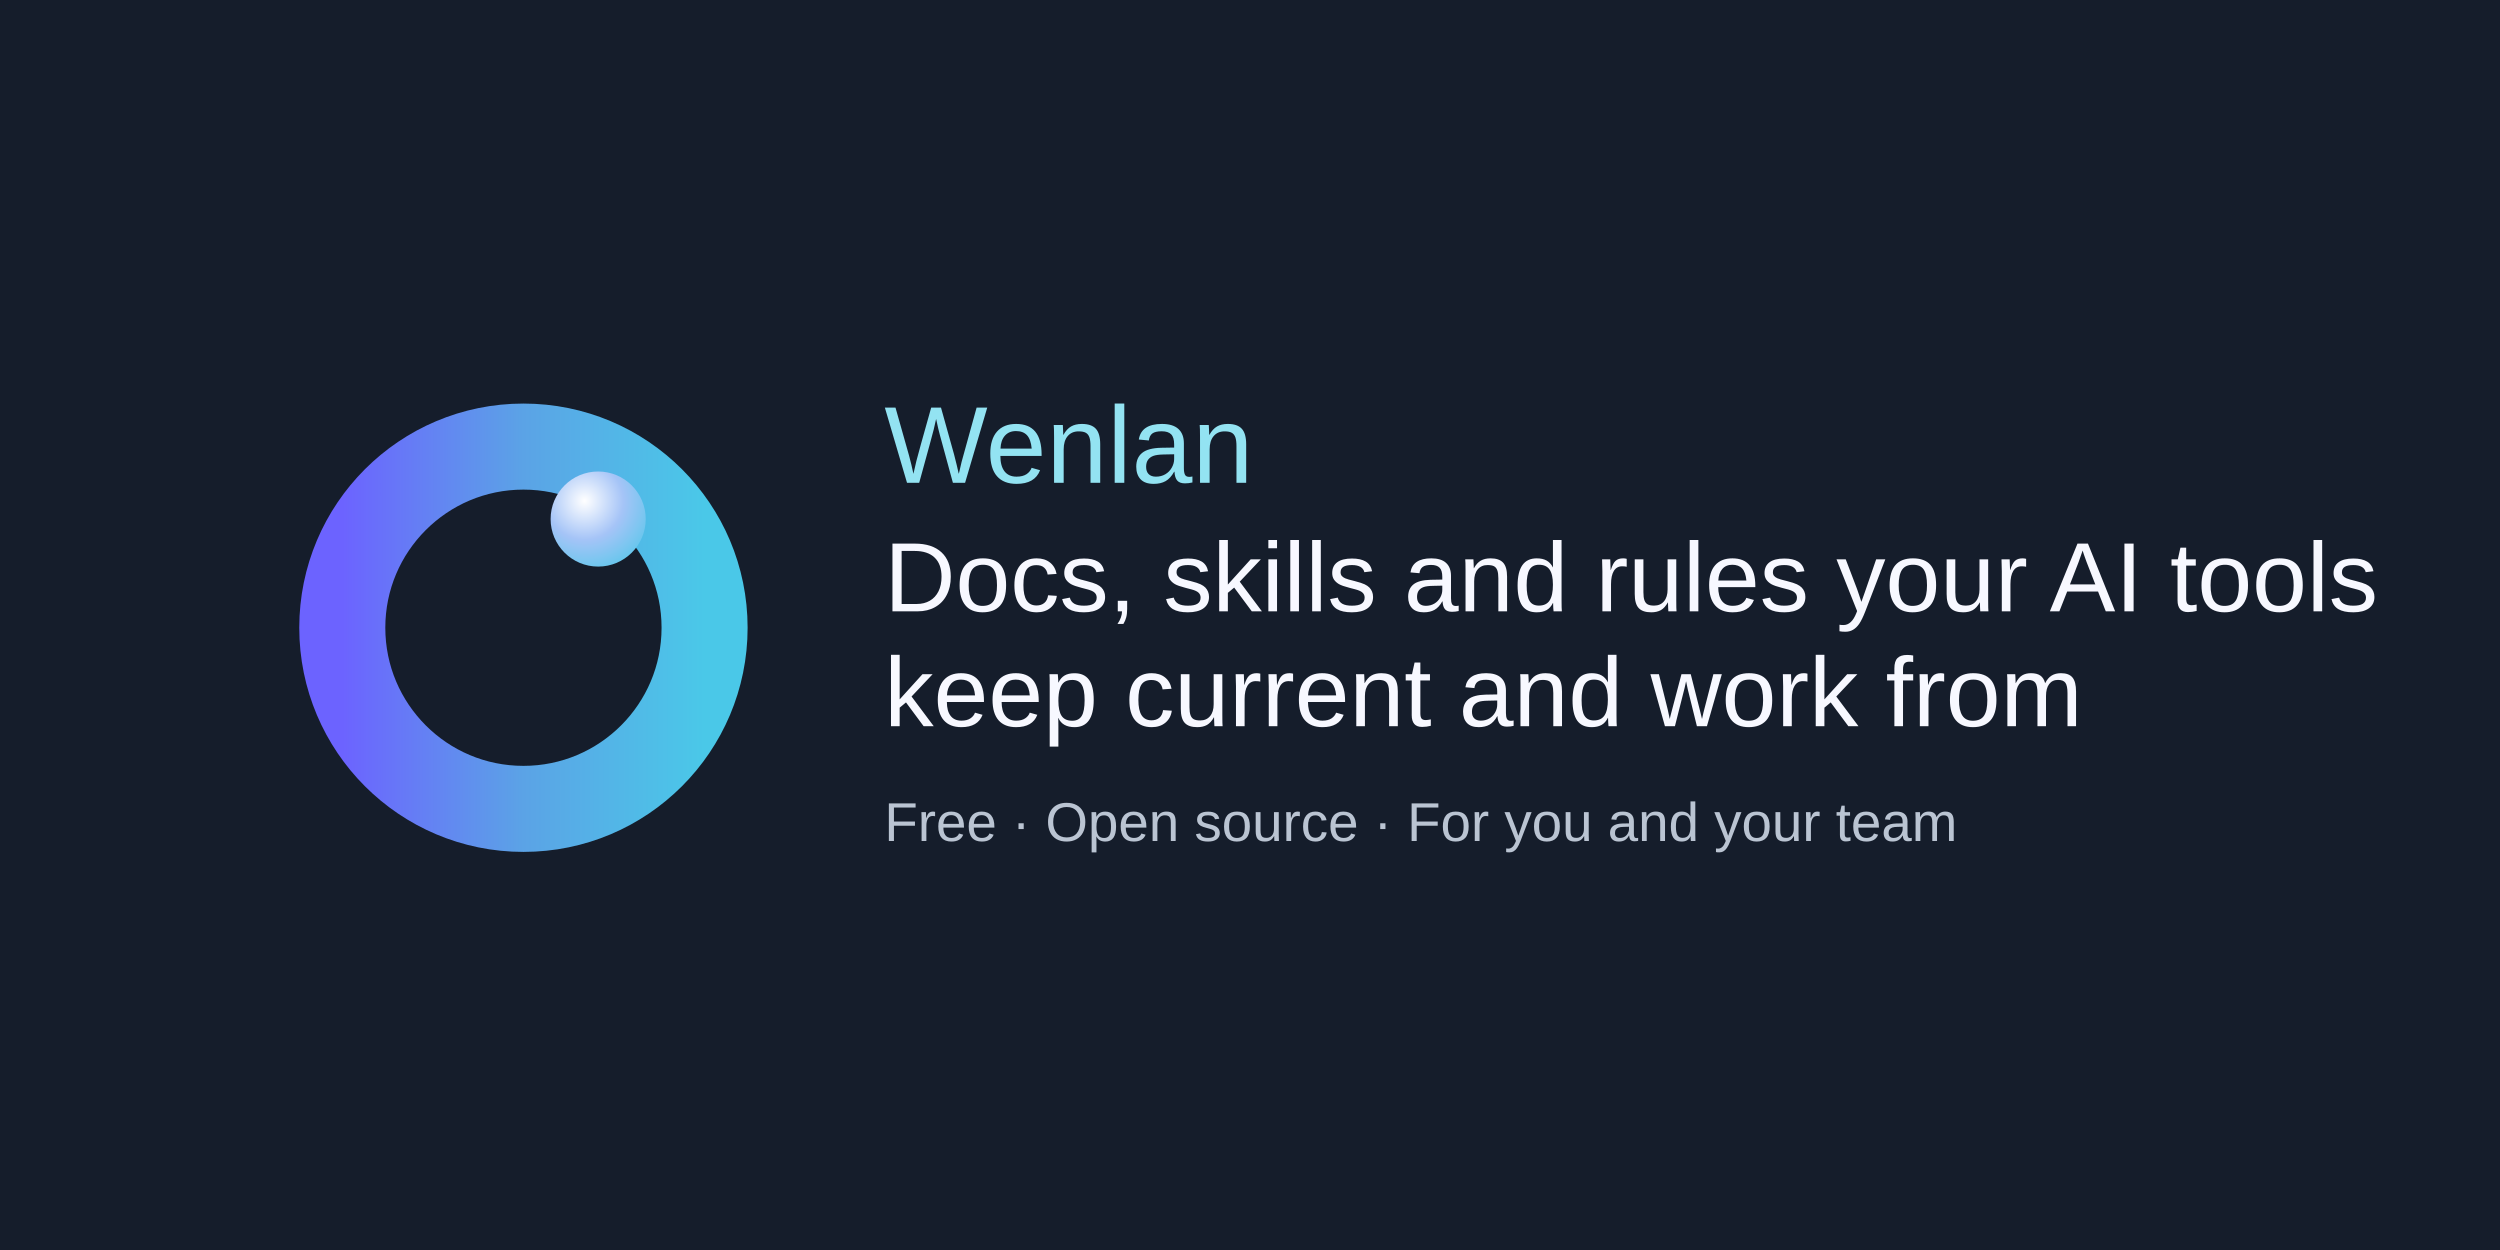
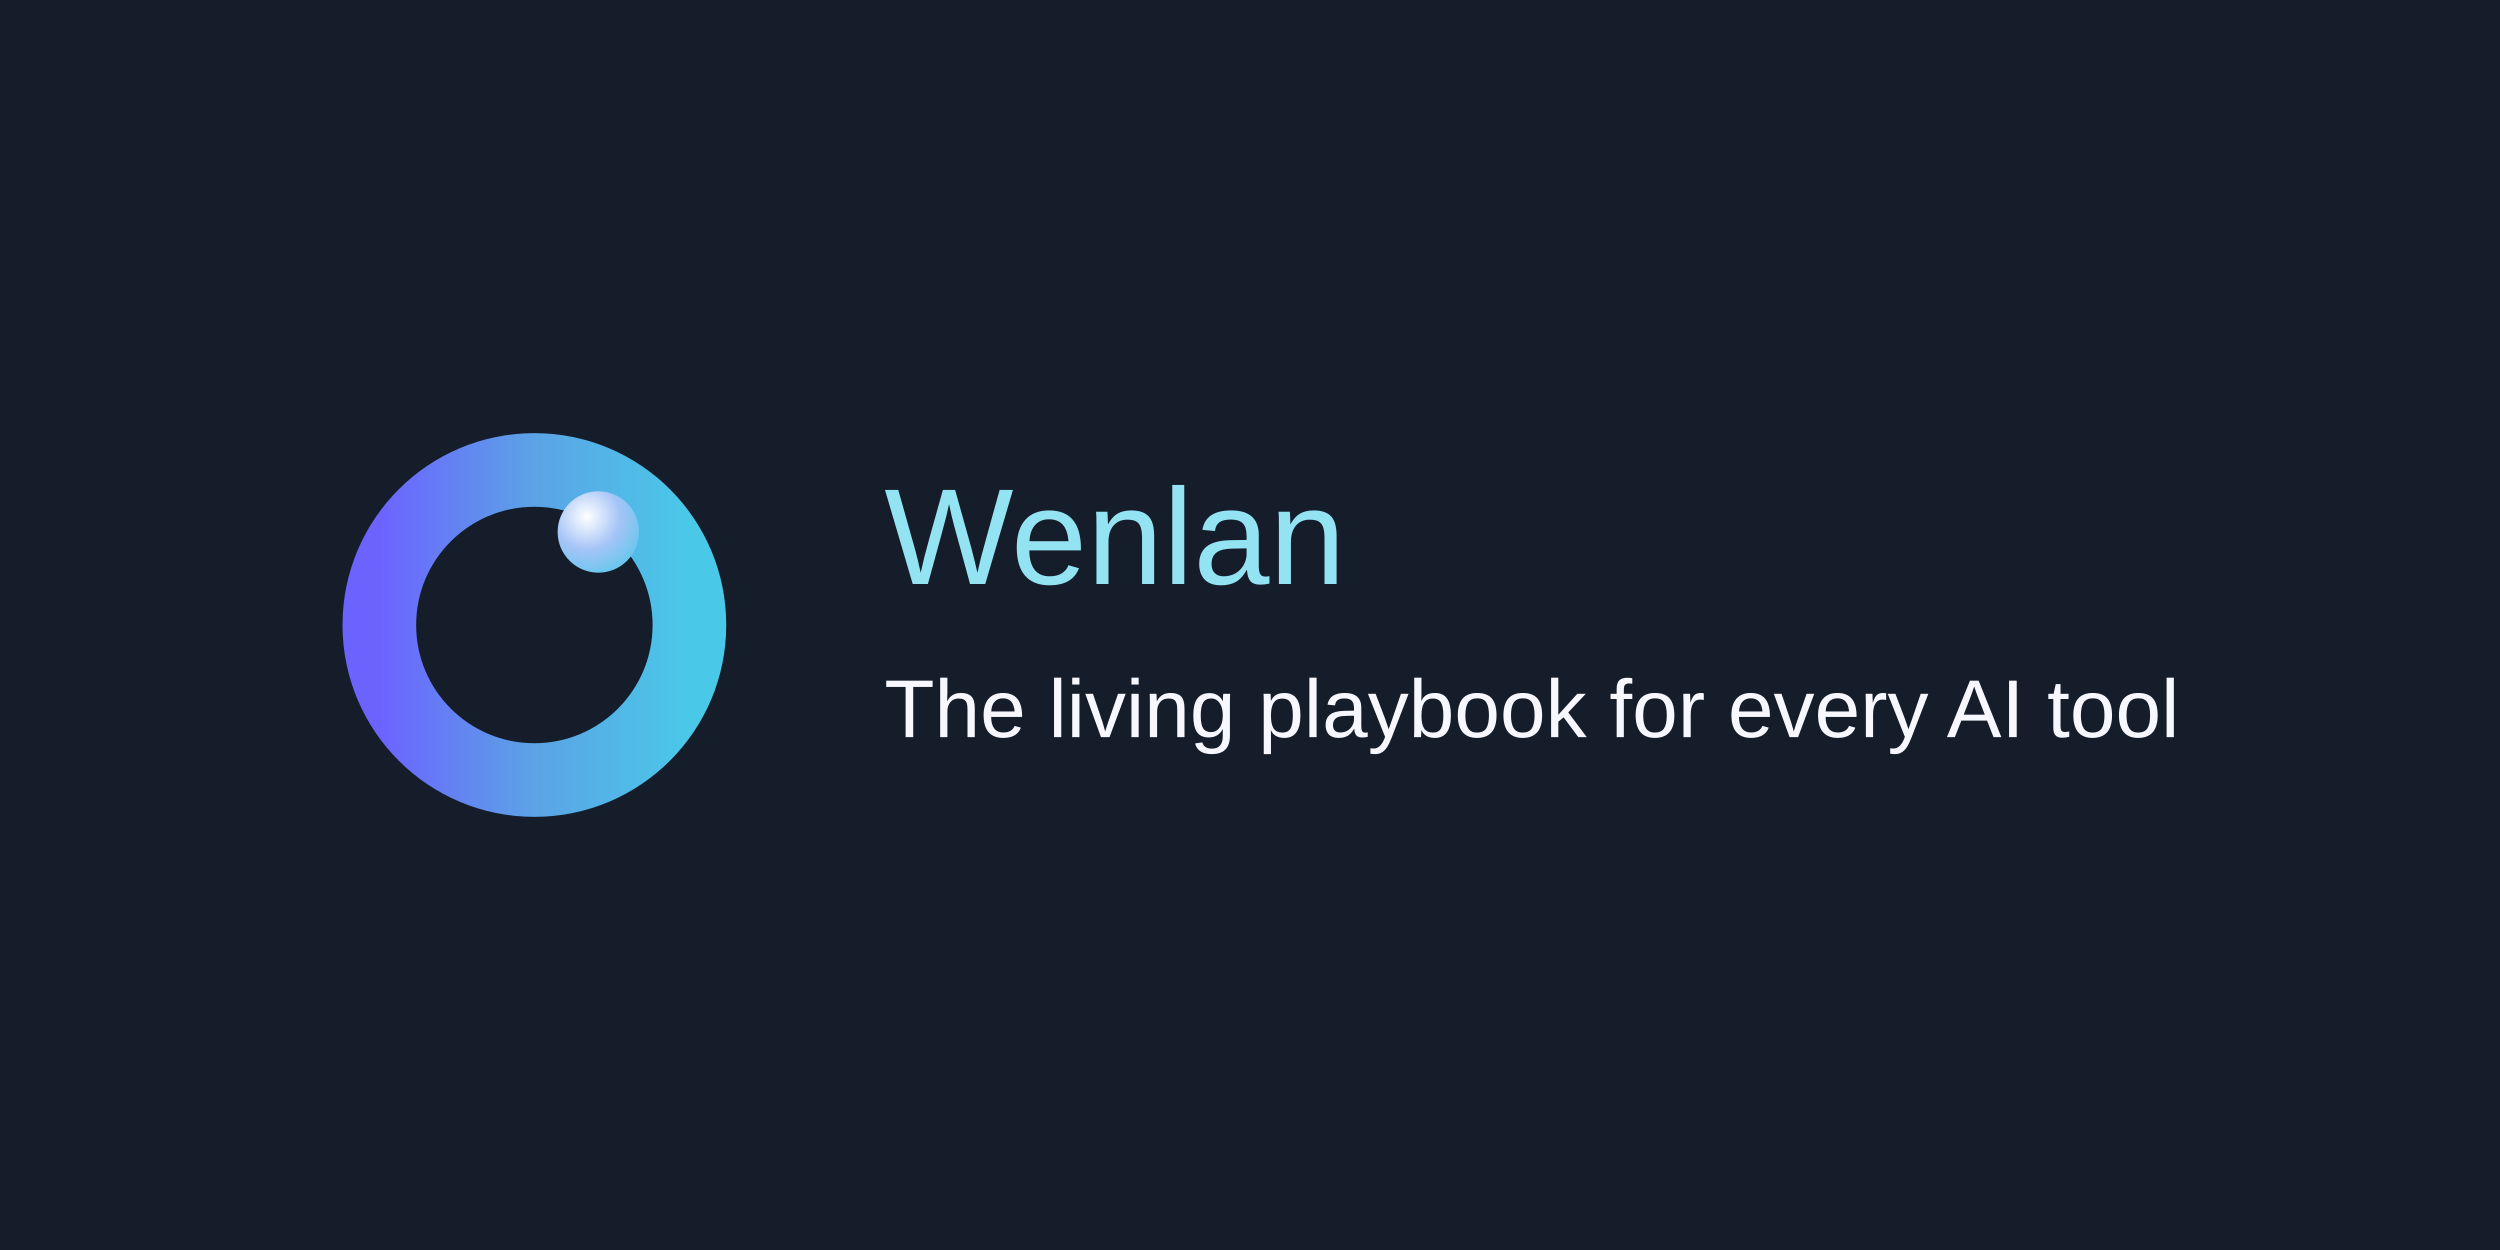
<svg xmlns="http://www.w3.org/2000/svg" width="1280" height="640" viewBox="0 0 1280 640" fill="none" role="img" aria-labelledby="title desc">
  <rect width="1280" height="640" fill="#151D2B" />
  <g transform="translate(-208 138) scale(1.4)">
    <g transform="translate(172 -45)">
-       <g transform="translate(62 70) scale(0.4140625)">
+       <g transform="translate(81.28 84.28) scale(0.354375)">
        <circle cx="256" cy="256" r="160" fill="none" stroke="url(#banner-en-desktop-ring)" stroke-width="76" />
        <circle cx="322" cy="160" r="42" fill="url(#banner-en-desktop-orb)" />
      </g>
-       <text x="300" y="123" fill="#93E3F2" font-size="40" font-weight="500" text-anchor="start">
+       <text x="300" y="160" fill="#93E3F2" font-size="50" font-weight="500" text-anchor="start">
        <tspan font-family="-apple-system, BlinkMacSystemFont, &quot;SF Pro Display&quot;, &quot;Helvetica Neue&quot;, Arial, sans-serif">Wenlan</tspan>
      </text>
-       <text x="300" y="170" fill="#F7F8FF" font-family="-apple-system, BlinkMacSystemFont, &quot;SF Pro Display&quot;, &quot;Helvetica Neue&quot;, Arial, sans-serif" font-size="36" font-weight="500" text-anchor="start">Docs, skills and rules your AI tools</text>
-       <text x="300" y="212" fill="#F7F8FF" font-family="-apple-system, BlinkMacSystemFont, &quot;SF Pro Display&quot;, &quot;Helvetica Neue&quot;, Arial, sans-serif" font-size="36" font-weight="500" text-anchor="start">keep current and work from</text>
-       <text x="300" y="254" fill="#BAC4D2" font-family="-apple-system, BlinkMacSystemFont, &quot;SF Pro Display&quot;, &quot;Helvetica Neue&quot;, Arial, sans-serif" font-size="20" font-weight="400" text-anchor="start">Free · Open source · For you and your team</text>
+       <text x="300" y="216" fill="#F7F8FF" font-family="-apple-system, BlinkMacSystemFont, &quot;SF Pro Display&quot;, &quot;Helvetica Neue&quot;, Arial, sans-serif" font-size="30" font-weight="500" text-anchor="start">The living playbook for every AI tool</text>
    </g>
    <defs>
      <linearGradient id="banner-en-desktop-ring" x1="96" y1="256" x2="416" y2="256" gradientUnits="userSpaceOnUse">
        <stop stop-color="#6C63FF" />
        <stop offset="0.5" stop-color="#5BA3E6" />
        <stop offset="1" stop-color="#4AC8E8" />
      </linearGradient>
      <radialGradient id="banner-en-desktop-orb" cx="0" cy="0" r="1" gradientUnits="userSpaceOnUse" gradientTransform="translate(310 144) rotate(52.125) scale(76.0263)">
        <stop stop-color="#FFFFFF" />
        <stop offset="0.45" stop-color="#A5C4F7" />
        <stop offset="1" stop-color="#4AC8E8" />
      </radialGradient>
    </defs>
  </g>
</svg>
